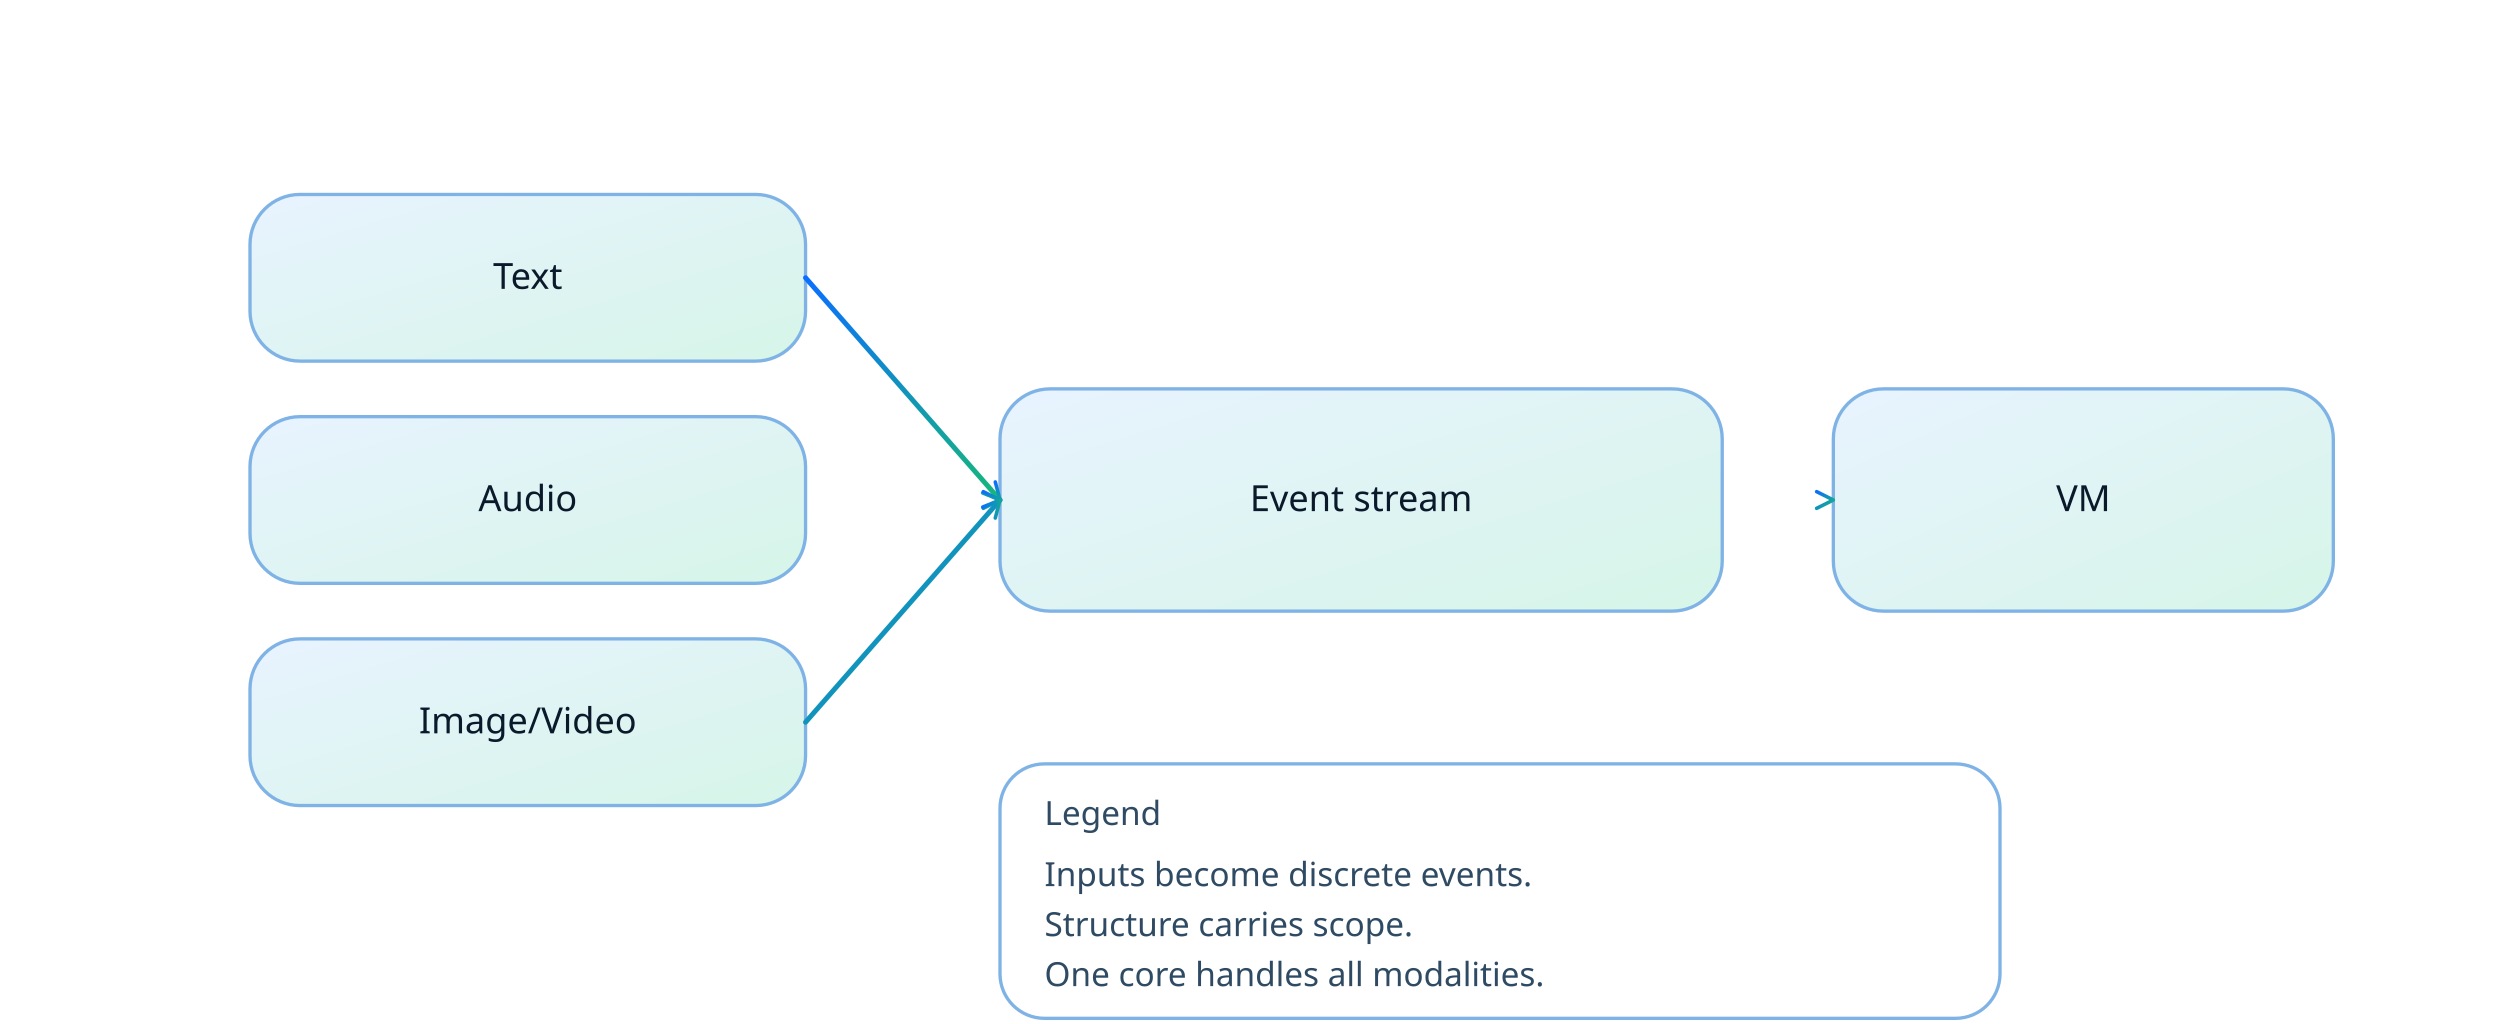
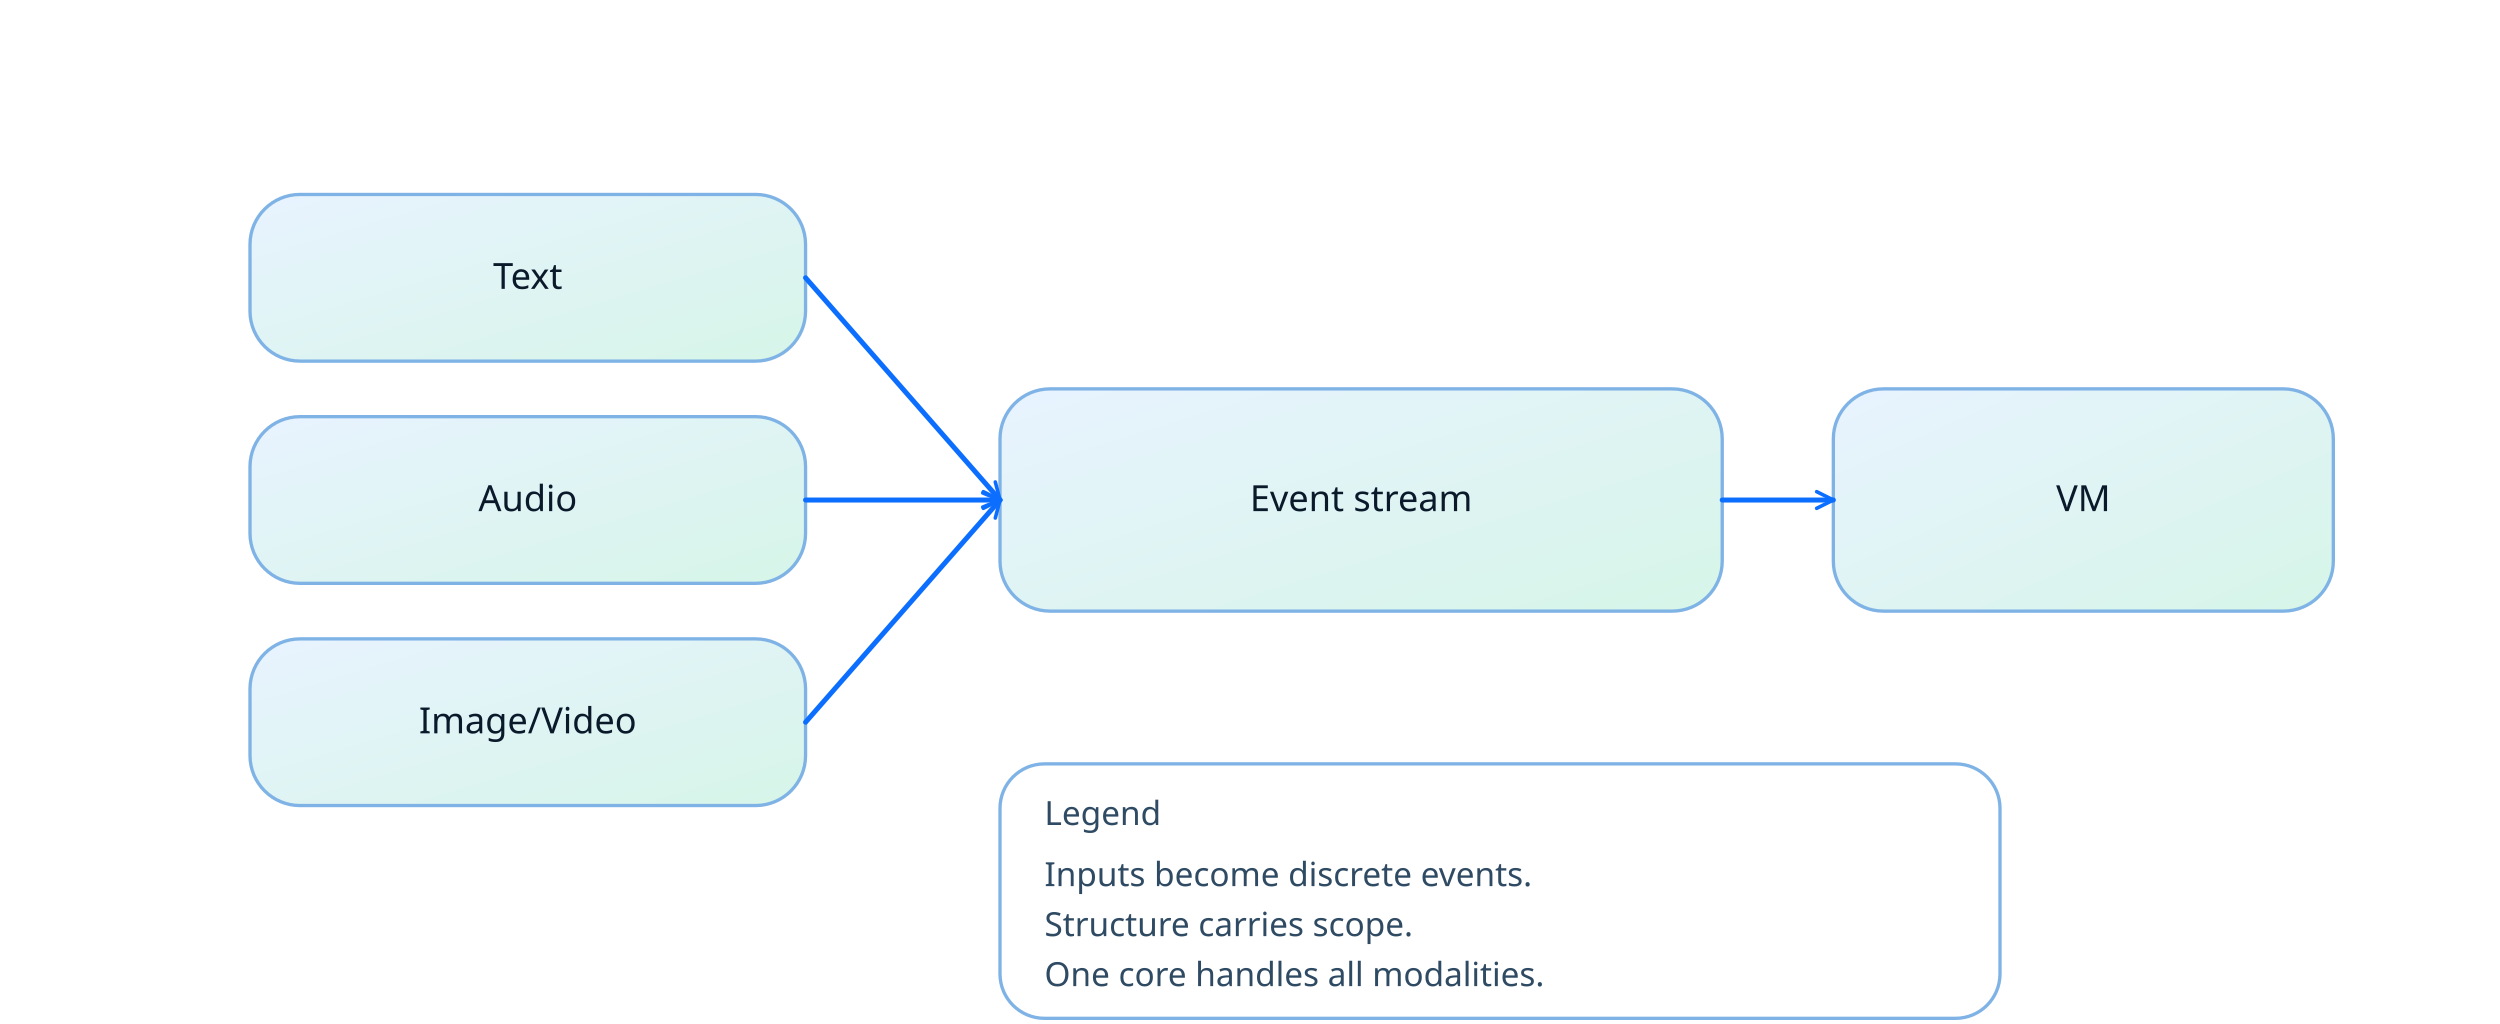
<svg xmlns="http://www.w3.org/2000/svg" viewBox="0 0 900 368.6" role="img" aria-label="Multimodal diagram">
  <defs>
    <linearGradient id="sky" x1="0" y1="0" x2="1" y2="1">
      <stop offset="0" stop-color="#e8f3ff" />
      <stop offset="1" stop-color="#d6f5e8" />
    </linearGradient>
    <linearGradient id="deep" x1="0" y1="0" x2="1" y2="1">
      <stop offset="0" stop-color="#0b6eff" />
      <stop offset="1" stop-color="#16b879" />
    </linearGradient>
-     <marker id="arrowhead-deep" markerWidth="8" markerHeight="8" refX="7" refY="4" orient="auto" markerUnits="userSpaceOnUse">
-       <path d="M 1 1 L 7 4 L 1 7" fill="none" stroke="url(#deep)" stroke-width="1.3" stroke-linecap="round" stroke-linejoin="round" />
+     <marker id="arrowhead-0b6eff" markerWidth="8" markerHeight="8" refX="7" refY="4" orient="auto" markerUnits="userSpaceOnUse">
+       <path d="M 1 1 L 7 4 L 1 7" fill="none" stroke="#0b6eff" stroke-width="1.3" stroke-linecap="round" stroke-linejoin="round" />
    </marker>
  </defs>
  <rect x="90" y="70" rx="18" ry="18" width="200" height="60" fill="url(#sky)" stroke="#7fb3e6" stroke-width="1.2" />
  <text x="190.0" y="104.0" text-anchor="middle" font-size="13" fill="#0b1a2b" font-family="Space Grotesk">Text</text>
  <rect x="90" y="150" rx="18" ry="18" width="200" height="60" fill="url(#sky)" stroke="#7fb3e6" stroke-width="1.2" />
  <text x="190.0" y="184.0" text-anchor="middle" font-size="13" fill="#0b1a2b" font-family="Space Grotesk">Audio</text>
  <rect x="90" y="230" rx="18" ry="18" width="200" height="60" fill="url(#sky)" stroke="#7fb3e6" stroke-width="1.2" />
  <text x="190.0" y="264.0" text-anchor="middle" font-size="13" fill="#0b1a2b" font-family="Space Grotesk">Image/Video</text>
  <rect x="360" y="140" rx="18" ry="18" width="260" height="80" fill="url(#sky)" stroke="#7fb3e6" stroke-width="1.2" />
  <text x="490.0" y="184.0" text-anchor="middle" font-size="13" fill="#0b1a2b" font-family="Space Grotesk">Event stream</text>
  <rect x="660" y="140" rx="18" ry="18" width="180" height="80" fill="url(#sky)" stroke="#7fb3e6" stroke-width="1.2" />
  <text x="750.0" y="184.0" text-anchor="middle" font-size="13" fill="#0b1a2b" font-family="Space Grotesk">VM</text>
-   <line x1="290" y1="100" x2="360" y2="180" stroke="url(#deep)" stroke-width="1.8" stroke-linecap="round" marker-end="url(#arrowhead-deep)" />
-   <line x1="290" y1="180" x2="360" y2="180" stroke="url(#deep)" stroke-width="1.8" stroke-linecap="round" marker-end="url(#arrowhead-deep)" />
-   <line x1="290" y1="260" x2="360" y2="180" stroke="url(#deep)" stroke-width="1.8" stroke-linecap="round" marker-end="url(#arrowhead-deep)" />
-   <line x1="620" y1="180" x2="660" y2="180" stroke="url(#deep)" stroke-width="1.8" stroke-linecap="round" marker-end="url(#arrowhead-deep)" />
+   <line x1="290" y1="100" x2="360" y2="180" stroke="#0b6eff" stroke-width="1.8" stroke-linecap="round" marker-end="url(#arrowhead-0b6eff)" />
+   <line x1="290" y1="180" x2="360" y2="180" stroke="#0b6eff" stroke-width="1.8" stroke-linecap="round" marker-end="url(#arrowhead-0b6eff)" />
+   <line x1="290" y1="260" x2="360" y2="180" stroke="#0b6eff" stroke-width="1.8" stroke-linecap="round" marker-end="url(#arrowhead-0b6eff)" />
+   <line x1="620" y1="180" x2="660" y2="180" stroke="#0b6eff" stroke-width="1.8" stroke-linecap="round" marker-end="url(#arrowhead-0b6eff)" />
  <rect x="360" y="275" width="360" height="91.6" rx="16" ry="16" fill="none" stroke="#7fb3e6" stroke-width="1.2" />
  <text x="376" y="297" text-anchor="start" font-size="12" fill="#2f4a63" font-family="Space Grotesk">Legend</text>
  <text x="376" y="319" text-anchor="start" font-size="12" fill="#2f4a63" font-family="Space Grotesk">Inputs become discrete events.</text>
  <text x="376" y="337" text-anchor="start" font-size="12" fill="#2f4a63" font-family="Space Grotesk">Structure carries scope.</text>
  <text x="376" y="355" text-anchor="start" font-size="12" fill="#2f4a63" font-family="Space Grotesk">One core handles all modalities.</text>
</svg>
